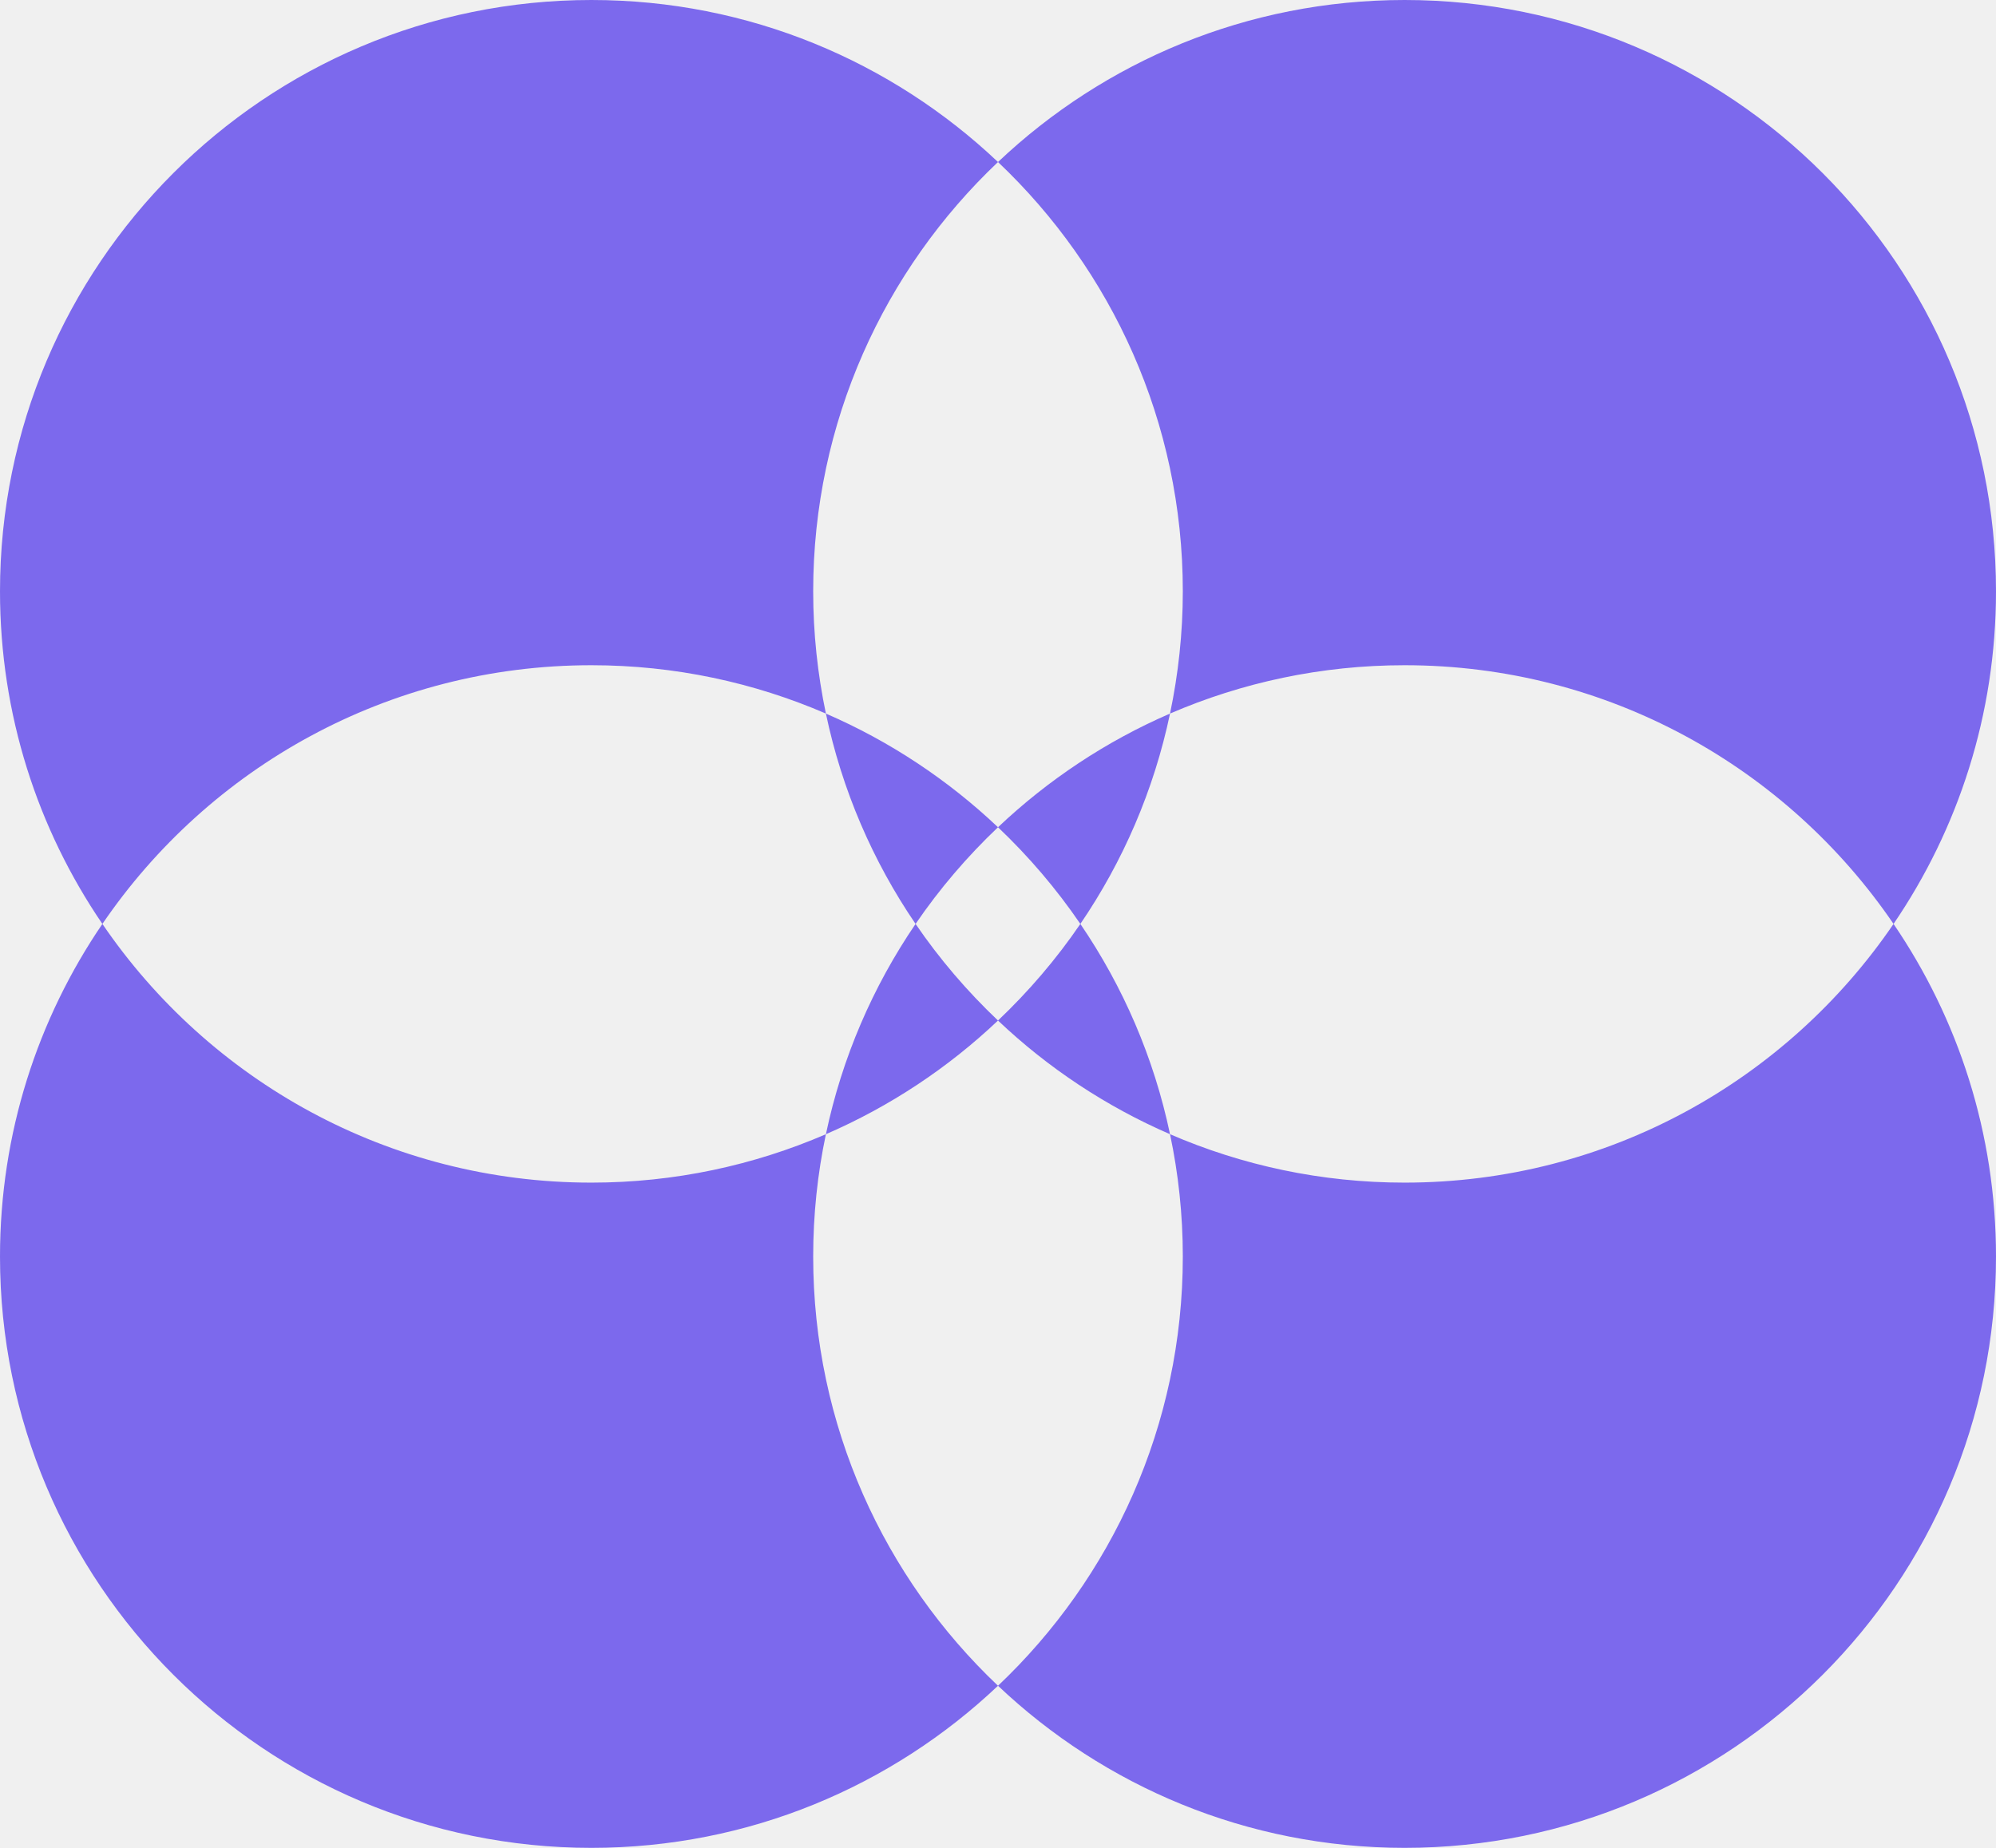
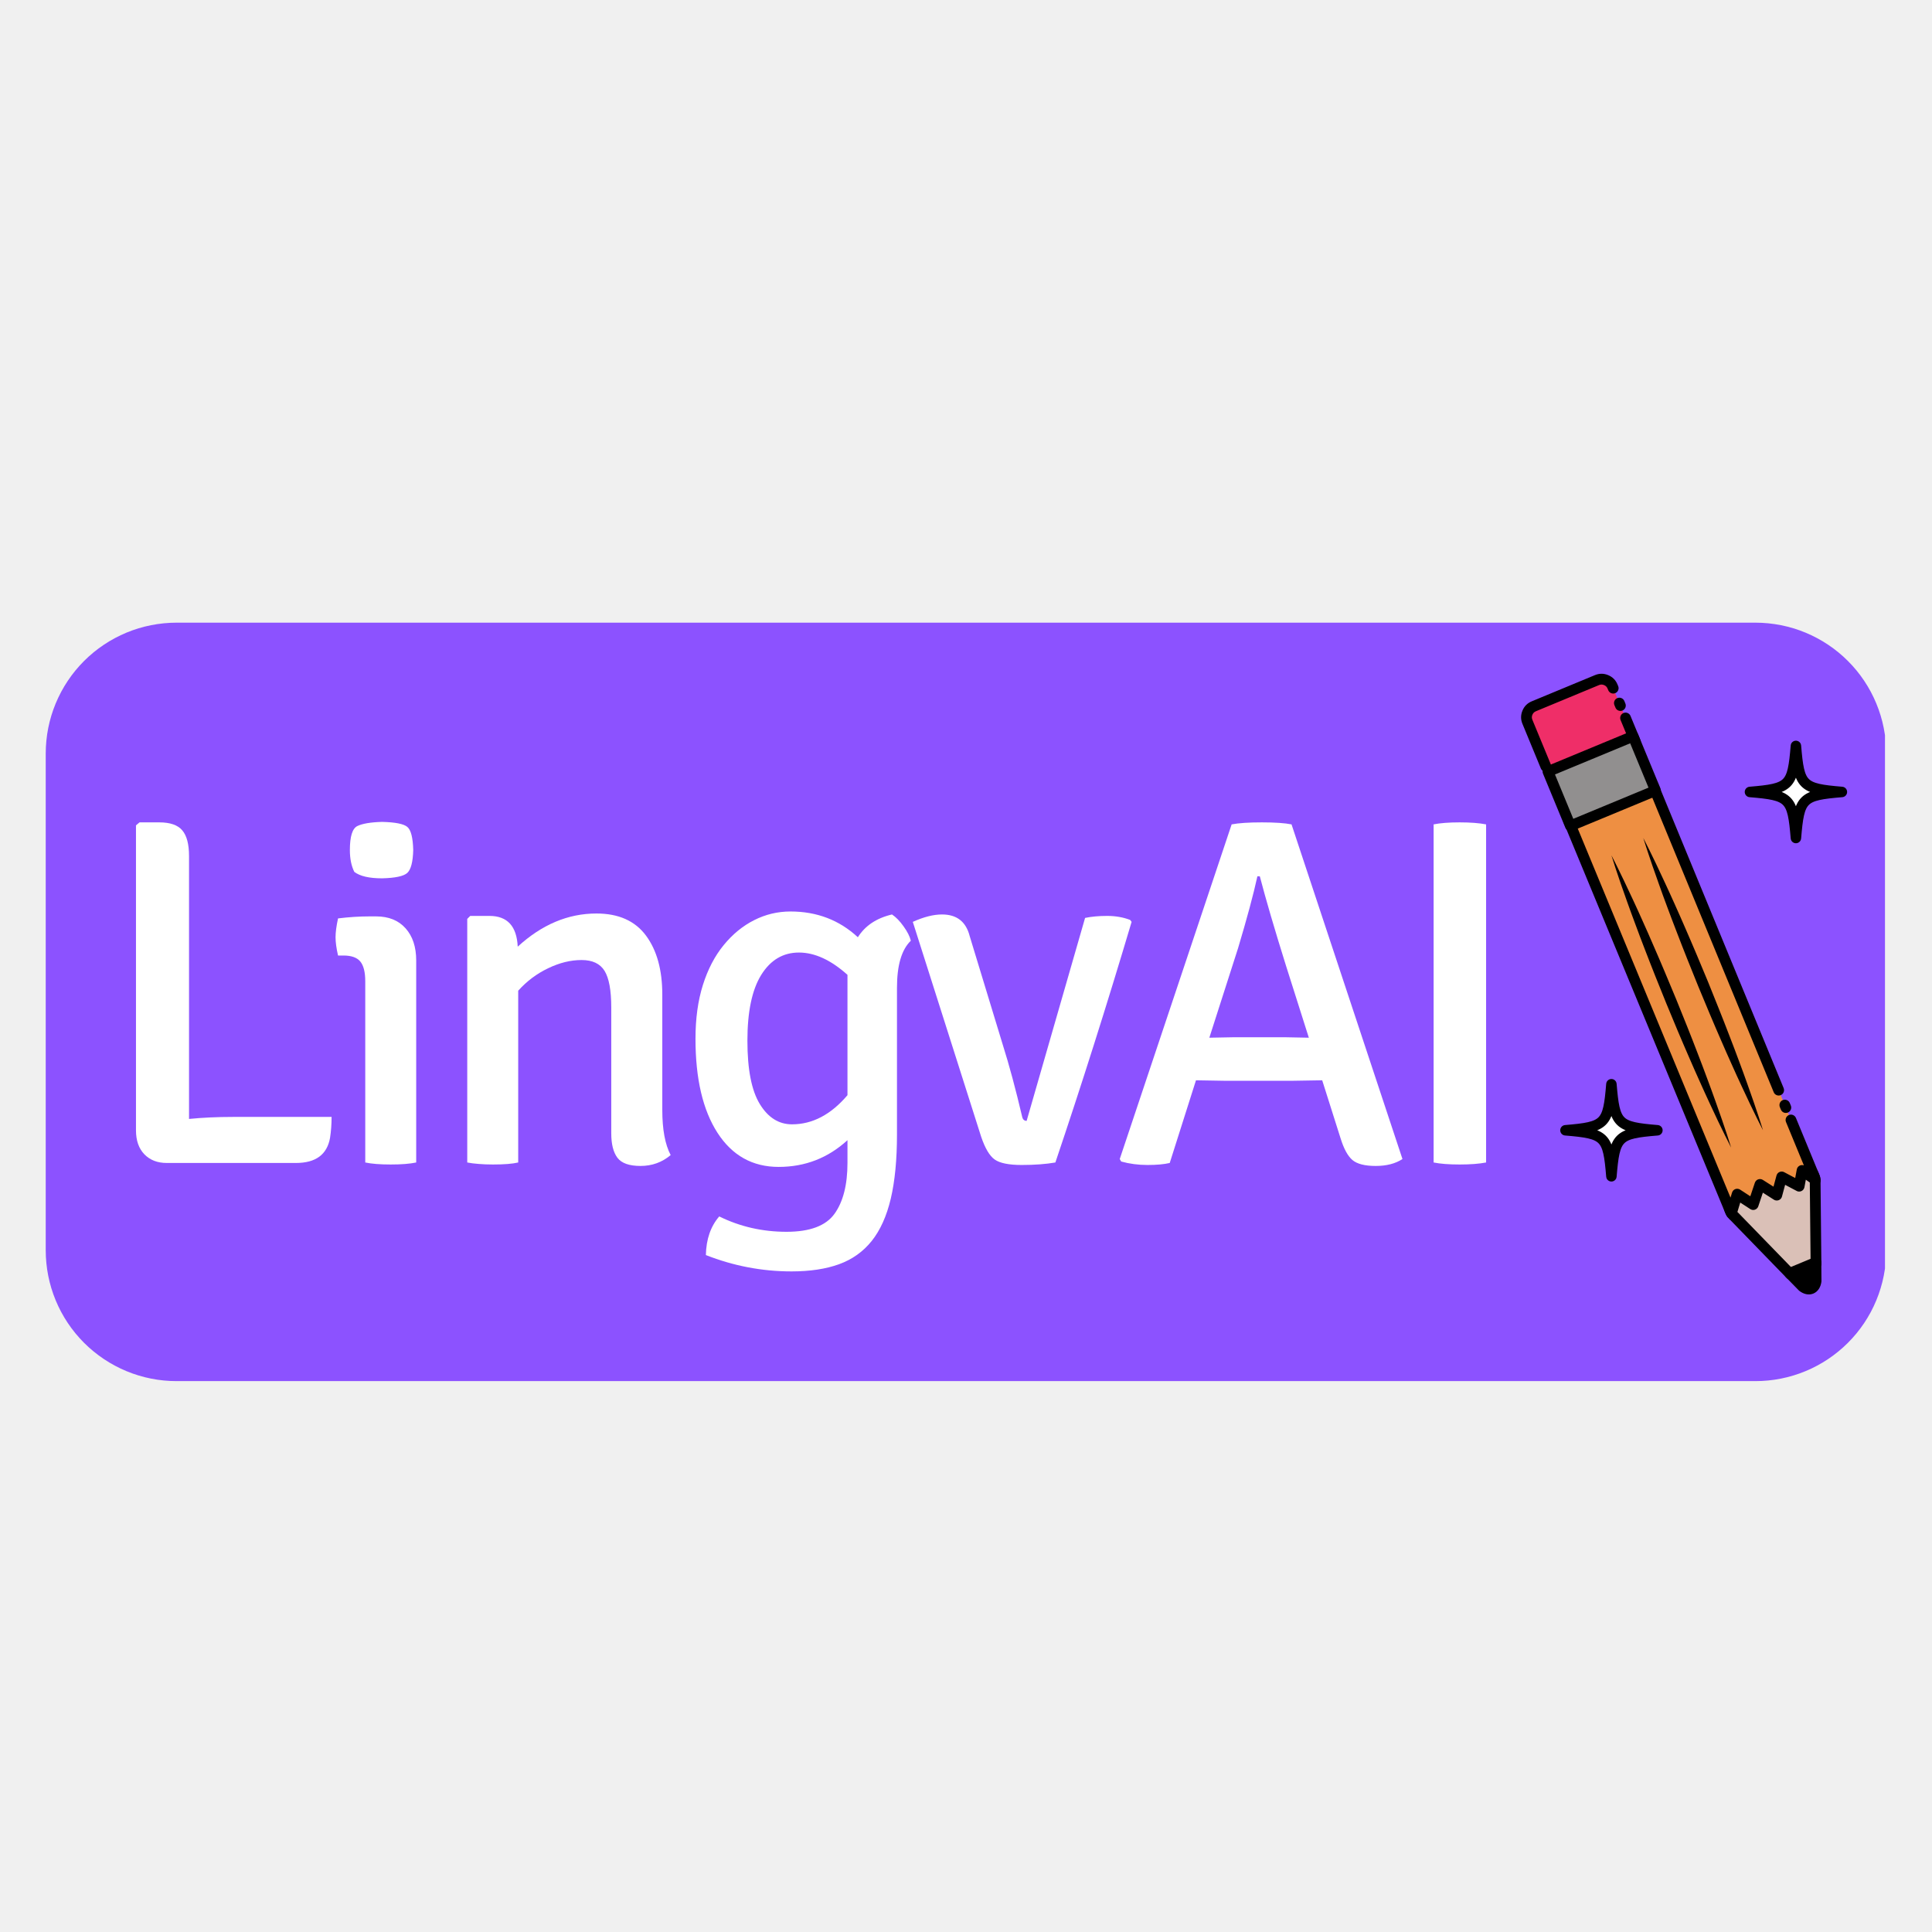
- <svg xmlns="http://www.w3.org/2000/svg" width="27" height="25" viewBox="0 0 27 25" fill="none">
-   <path d="M11.172 9.654C12.038 10.029 12.825 10.553 13.5 11.192C13.084 11.587 12.709 12.025 12.385 12.5C12.709 12.975 13.084 13.412 13.5 13.807C12.825 14.447 12.038 14.97 11.172 15.345C11.059 15.879 11 16.433 11 17C11 19.287 11.961 21.349 13.5 22.807C12.066 24.165 10.131 25 8 25C3.582 25 0 21.418 0 17C0 15.331 0.511 13.782 1.385 12.5C2.825 14.613 5.25 16 8 16C9.127 16 10.199 15.765 11.172 15.345C11.39 14.309 11.808 13.346 12.385 12.5C11.808 11.654 11.39 10.691 11.172 9.654ZM25.614 12.5C26.488 13.782 27 15.331 27 17C27 21.418 23.418 25 19 25C16.869 25 14.934 24.165 13.5 22.807C15.039 21.349 16 19.287 16 17C16 16.432 15.94 15.879 15.827 15.345C16.8 15.766 17.872 16 19 16C21.75 16 24.174 14.613 25.614 12.5ZM14.614 12.5C15.191 13.346 15.609 14.308 15.827 15.345C14.961 14.97 14.175 14.447 13.5 13.807C13.916 13.412 14.29 12.975 14.614 12.5ZM19 0C23.418 0 27 3.582 27 8C27 9.669 26.488 11.218 25.614 12.5C24.174 10.387 21.75 9 19 9C17.873 9 16.8 9.234 15.827 9.654C15.939 9.12 16 8.567 16 8C16 5.713 15.039 3.65 13.5 2.192C14.934 0.834 16.869 0 19 0ZM8 0C10.131 0 12.066 0.834 13.5 2.192C11.961 3.65 11 5.713 11 8C11 8.567 11.06 9.12 11.172 9.654C10.199 9.234 9.127 9 8 9C5.25 9 2.825 10.387 1.385 12.5C0.511 11.218 0 9.669 0 8C0 3.582 3.582 0 8 0ZM15.827 9.654C15.609 10.691 15.191 11.654 14.614 12.5C14.29 12.025 13.916 11.587 13.5 11.192C14.175 10.553 14.961 10.029 15.827 9.654Z" fill="#7C69ED" />
+ <svg xmlns="http://www.w3.org/2000/svg" width="500" zoomAndPan="magnify" viewBox="0 0 375 375" height="500" preserveAspectRatio="xMidYMid meet" version="1.0">
+   <defs>
+     <g />
+     <clipPath id="2d39955609">
+       <path d="M 8.875 120.746 L 365.875 120.746 L 365.875 268.496 L 8.875 268.496 Z M 8.875 120.746 " clip-rule="nonzero" />
+     </clipPath>
+     <clipPath id="ea5ed40013">
+       <rect x="0" width="277" y="0" height="120" />
+     </clipPath>
+     <clipPath id="39177fc164">
+       <path d="M 346 243 L 354 243 L 354 251.664 L 346 251.664 Z M 346 243 " clip-rule="nonzero" />
+     </clipPath>
+     <clipPath id="4c85fb8636">
+       <path d="M 295 130.164 L 319 130.164 L 319 153 L 295 153 Z M 295 130.164 " clip-rule="nonzero" />
+     </clipPath>
+     <clipPath id="4f2d22af74">
+       <path d="M 338 143 L 358.543 143 L 358.543 164 L 338 164 Z M 338 143 " clip-rule="nonzero" />
+     </clipPath>
+   </defs>
+   <g clip-path="url(#2d39955609)">
+     <path fill="#8c52ff" d="M 34.27 120.859 L 340.727 120.859 C 341.559 120.859 342.387 120.902 343.215 120.984 C 344.043 121.066 344.867 121.188 345.68 121.348 C 346.496 121.512 347.305 121.715 348.098 121.953 C 348.895 122.195 349.676 122.477 350.445 122.793 C 351.215 123.113 351.965 123.469 352.699 123.859 C 353.434 124.25 354.145 124.68 354.836 125.141 C 355.527 125.602 356.195 126.098 356.836 126.625 C 357.48 127.152 358.098 127.711 358.684 128.301 C 359.273 128.887 359.828 129.504 360.359 130.145 C 360.887 130.789 361.379 131.457 361.844 132.148 C 362.305 132.84 362.73 133.551 363.125 134.285 C 363.516 135.02 363.871 135.77 364.188 136.539 C 364.508 137.305 364.789 138.09 365.027 138.883 C 365.27 139.68 365.473 140.484 365.633 141.301 C 365.797 142.117 365.918 142.938 366 143.766 C 366.082 144.594 366.121 145.426 366.121 146.258 L 366.121 242.68 C 366.121 243.512 366.082 244.34 366 245.168 C 365.918 245.996 365.797 246.816 365.633 247.633 C 365.473 248.449 365.27 249.254 365.027 250.051 C 364.789 250.848 364.508 251.629 364.188 252.398 C 363.871 253.168 363.516 253.918 363.125 254.652 C 362.73 255.383 362.305 256.098 361.844 256.789 C 361.379 257.48 360.887 258.148 360.359 258.789 C 359.828 259.434 359.273 260.047 358.684 260.637 C 358.098 261.227 357.48 261.781 356.836 262.309 C 356.195 262.836 355.527 263.332 354.836 263.793 C 354.145 264.258 353.434 264.684 352.699 265.074 C 351.965 265.469 351.215 265.824 350.445 266.141 C 349.676 266.461 348.895 266.738 348.098 266.98 C 347.305 267.223 346.496 267.426 345.68 267.586 C 344.867 267.75 344.043 267.871 343.215 267.953 C 342.387 268.035 341.559 268.074 340.727 268.074 L 34.27 268.074 C 33.438 268.074 32.609 268.035 31.781 267.953 C 30.953 267.871 30.133 267.75 29.316 267.586 C 28.5 267.426 27.695 267.223 26.898 266.98 C 26.102 266.738 25.32 266.461 24.551 266.141 C 23.785 265.824 23.035 265.469 22.301 265.074 C 21.566 264.684 20.855 264.258 20.164 263.793 C 19.473 263.332 18.805 262.84 18.16 262.309 C 17.52 261.781 16.902 261.227 16.312 260.637 C 15.727 260.047 15.168 259.434 14.641 258.789 C 14.113 258.148 13.617 257.48 13.156 256.789 C 12.695 256.098 12.266 255.383 11.875 254.652 C 11.484 253.918 11.129 253.168 10.809 252.398 C 10.492 251.629 10.211 250.848 9.969 250.051 C 9.727 249.254 9.527 248.449 9.363 247.633 C 9.203 246.816 9.078 245.996 9 245.168 C 8.918 244.34 8.875 243.512 8.875 242.68 L 8.875 146.258 C 8.875 145.426 8.918 144.594 9 143.766 C 9.078 142.938 9.203 142.117 9.363 141.301 C 9.527 140.484 9.727 139.68 9.969 138.883 C 10.211 138.09 10.492 137.305 10.809 136.539 C 11.129 135.77 11.484 135.02 11.875 134.285 C 12.266 133.551 12.695 132.84 13.156 132.148 C 13.617 131.457 14.113 130.789 14.641 130.145 C 15.168 129.504 15.727 128.887 16.312 128.301 C 16.902 127.711 17.52 127.152 18.16 126.625 C 18.805 126.098 19.473 125.602 20.164 125.141 C 20.855 124.68 21.566 124.25 22.301 123.859 C 23.035 123.469 23.785 123.113 24.551 122.793 C 25.32 122.477 26.102 122.195 26.898 121.953 C 27.695 121.715 28.5 121.512 29.316 121.348 C 30.133 121.188 30.953 121.066 31.781 120.984 C 32.609 120.902 33.438 120.859 34.27 120.859 Z M 34.27 120.859 " fill-opacity="1" fill-rule="nonzero" />
+   </g>
+   <g transform="matrix(1, 0, 0, 1, 17, 134)">
+     <g clip-path="url(#ea5ed40013)">
+       <g fill="#ffffff" fill-opacity="1">
+         <g transform="translate(0.751963, 91.63774)">
+           <g>
+             <path d="M 27.484 -8.844 L 46.609 -8.844 C 46.609 -7.426 46.508 -6.078 46.312 -4.797 C 45.738 -1.535 43.531 0.094 39.688 0.094 L 14.609 0.094 C 12.816 0.094 11.375 -0.461 10.281 -1.578 C 9.188 -2.703 8.641 -4.258 8.641 -6.25 L 8.641 -65.438 L 9.328 -66.016 L 13.172 -66.016 C 15.273 -66.016 16.758 -65.5 17.625 -64.469 C 18.5 -63.445 18.938 -61.785 18.938 -59.484 L 18.938 -8.453 C 21.562 -8.711 24.41 -8.844 27.484 -8.844 Z M 27.484 -8.844 " />
+           </g>
+         </g>
+       </g>
+       <g fill="#ffffff" fill-opacity="1">
+         <g transform="translate(45.05182, 91.63774)">
+           <g>
+             <path d="M 18.734 -39.203 L 18.734 0 C 17.516 0.258 15.863 0.391 13.781 0.391 C 11.707 0.391 10.062 0.258 8.844 0 L 8.844 -35.172 C 8.844 -36.961 8.52 -38.242 7.875 -39.016 C 7.238 -39.785 6.148 -40.172 4.609 -40.172 L 3.562 -40.172 C 3.238 -41.578 3.078 -42.758 3.078 -43.719 C 3.078 -44.676 3.238 -45.895 3.562 -47.375 C 5.664 -47.633 7.68 -47.766 9.609 -47.766 L 10.953 -47.766 C 13.391 -47.766 15.297 -46.992 16.672 -45.453 C 18.047 -43.91 18.734 -41.828 18.734 -39.203 Z M 6.719 -56.406 C 6.145 -57.562 5.859 -58.973 5.859 -60.641 C 5.859 -63.266 6.336 -64.816 7.297 -65.297 C 8.266 -65.773 9.867 -66.047 12.109 -66.109 C 14.672 -66.047 16.301 -65.723 17 -65.141 C 17.707 -64.566 18.094 -63.066 18.156 -60.641 C 18.094 -58.328 17.707 -56.848 17 -56.203 C 16.301 -55.566 14.672 -55.219 12.109 -55.156 C 9.609 -55.156 7.812 -55.57 6.719 -56.406 Z M 6.719 -56.406 " />
+           </g>
+         </g>
+       </g>
+       <g fill="#ffffff" fill-opacity="1">
+         <g transform="translate(66.19256, 91.63774)">
+           <g>
+             <path d="M 45.359 -32.578 L 45.359 -10.188 C 45.359 -6.406 45.898 -3.488 46.984 -1.438 C 45.316 -0.031 43.363 0.672 41.125 0.672 C 38.945 0.672 37.457 0.145 36.656 -0.906 C 35.852 -1.969 35.453 -3.555 35.453 -5.672 L 35.453 -30.078 C 35.453 -33.41 35.02 -35.781 34.156 -37.188 C 33.289 -38.594 31.801 -39.297 29.688 -39.297 C 27.57 -39.297 25.41 -38.766 23.203 -37.703 C 20.992 -36.648 19.055 -35.195 17.391 -33.344 L 17.391 0 C 16.305 0.258 14.672 0.391 12.484 0.391 C 11.461 0.391 10.535 0.352 9.703 0.281 C 8.867 0.219 8.133 0.125 7.5 0 L 7.5 -47.281 L 8.078 -47.859 L 11.812 -47.859 C 15.281 -47.859 17.109 -45.867 17.297 -41.891 C 21.973 -46.18 27.066 -48.328 32.578 -48.328 C 36.867 -48.328 40.07 -46.898 42.188 -44.047 C 44.301 -41.203 45.359 -37.379 45.359 -32.578 Z M 45.359 -32.578 " />
+           </g>
+         </g>
+       </g>
+       <g fill="#ffffff" fill-opacity="1">
+         <g transform="translate(113.7597, 91.63774)">
+           <g>
+             <path d="M 35.75 -43.719 C 37.156 -45.957 39.363 -47.43 42.375 -48.141 C 43.145 -47.629 43.895 -46.859 44.625 -45.828 C 45.363 -44.805 45.832 -43.879 46.031 -43.047 C 44.238 -41.316 43.344 -38.273 43.344 -33.922 L 43.344 -5.484 C 43.344 -0.547 42.941 3.617 42.141 7.016 C 41.336 10.41 40.102 13.148 38.438 15.234 C 36.77 17.316 34.656 18.82 32.094 19.75 C 29.531 20.676 26.457 21.141 22.875 21.141 C 17.164 21.141 11.625 20.082 6.25 17.969 C 6.312 14.895 7.176 12.395 8.844 10.469 C 12.875 12.457 17.227 13.453 21.906 13.453 C 26.457 13.453 29.566 12.281 31.234 9.938 C 32.898 7.602 33.734 4.32 33.734 0.094 L 33.734 -4.328 C 29.953 -0.867 25.5 0.859 20.375 0.859 C 15.312 0.859 11.352 -1.348 8.5 -5.766 C 5.656 -10.18 4.234 -16.266 4.234 -24.016 C 4.234 -27.93 4.711 -31.41 5.672 -34.453 C 6.629 -37.492 7.973 -40.07 9.703 -42.188 C 11.43 -44.301 13.398 -45.914 15.609 -47.031 C 17.828 -48.156 20.18 -48.719 22.672 -48.719 C 27.797 -48.719 32.156 -47.051 35.75 -43.719 Z M 33.734 -13.062 L 33.734 -36.422 C 30.523 -39.305 27.383 -40.75 24.312 -40.75 C 21.238 -40.75 18.801 -39.305 17 -36.422 C 15.207 -33.535 14.312 -29.273 14.312 -23.641 C 14.312 -18.066 15.113 -13.969 16.719 -11.344 C 18.32 -8.719 20.406 -7.406 22.969 -7.406 C 26.938 -7.406 30.523 -9.289 33.734 -13.062 Z M 33.734 -13.062 " />
+           </g>
+         </g>
+       </g>
+       <g fill="#ffffff" fill-opacity="1">
+         <g transform="translate(159.5971, 91.63774)">
+           <g>
+             <path d="M 22.672 -8.078 L 34.016 -47.469 C 35.234 -47.727 36.66 -47.859 38.297 -47.859 C 39.93 -47.859 41.422 -47.598 42.766 -47.078 L 43.047 -46.703 C 38.242 -30.555 33.312 -14.988 28.25 0 C 26.395 0.32 24.219 0.484 21.719 0.484 C 19.219 0.484 17.469 0.129 16.469 -0.578 C 15.477 -1.285 14.602 -2.758 13.844 -5 L 0.578 -46.703 C 2.691 -47.66 4.582 -48.141 6.25 -48.141 C 9.125 -48.141 10.914 -46.734 11.625 -43.922 L 18.062 -22.781 C 19.281 -18.938 20.531 -14.289 21.812 -8.844 C 21.938 -8.332 22.223 -8.078 22.672 -8.078 Z M 22.672 -8.078 " />
+           </g>
+         </g>
+       </g>
+       <g fill="#ffffff" fill-opacity="1">
+         <g transform="translate(198.4195, 91.63774)">
+           <g>
+             <path d="M 41.219 -15.953 L 35.453 -15.859 L 22.297 -15.859 L 16.719 -15.953 L 11.625 0.094 C 10.539 0.352 9.098 0.484 7.297 0.484 C 5.504 0.484 3.805 0.258 2.203 -0.188 L 1.922 -0.672 L 23.641 -65.625 C 24.984 -65.883 26.938 -66.016 29.5 -66.016 C 32.062 -66.016 33.984 -65.883 35.266 -65.625 L 56.797 -0.672 C 55.441 0.223 53.707 0.672 51.594 0.672 C 49.488 0.672 47.984 0.285 47.078 -0.484 C 46.18 -1.254 45.414 -2.66 44.781 -4.703 Z M 19.312 -24.219 L 24.219 -24.312 L 33.828 -24.312 C 36.453 -24.25 38.051 -24.219 38.625 -24.219 L 34.203 -38.156 C 31.961 -45.32 30.266 -51.117 29.109 -55.547 L 28.641 -55.547 C 27.867 -52.016 26.617 -47.367 24.891 -41.609 Z M 19.312 -24.219 " />
+           </g>
+         </g>
+       </g>
+       <g fill="#ffffff" fill-opacity="1">
+         <g transform="translate(252.2329, 91.63774)">
+           <g>
+             <path d="M 9.031 0 L 9.031 -65.625 C 10.312 -65.883 11.992 -66.016 14.078 -66.016 C 16.16 -66.016 17.875 -65.883 19.219 -65.625 L 19.219 0 C 17.875 0.258 16.16 0.391 14.078 0.391 C 11.992 0.391 10.312 0.258 9.031 0 Z M 9.031 0 " />
+           </g>
+         </g>
+       </g>
+     </g>
+   </g>
+   <path fill="#dac0b7" d="M 347.555 247.355 L 336.637 236.117 C 335.398 235.156 334.984 232.414 336.434 231.812 L 349.488 226.438 C 350.938 225.844 352.531 228.098 352.324 229.652 L 352.484 245.312 L 347.555 247.355 " fill-opacity="1" fill-rule="nonzero" />
+   <path stroke-linecap="round" transform="matrix(0.0521259, 0, 0, -0.0522018, 216.0811, 301.9995)" fill="none" stroke-linejoin="round" d="M 2522.23 1046.785 L 2312.776 1262.071 C 2289.021 1280.479 2281.077 1333.009 2308.879 1344.533 L 2559.325 1447.499 C 2587.127 1458.873 2617.702 1415.696 2613.73 1385.914 L 2616.803 1085.921 Z M 2522.23 1046.785 " stroke="#000000" stroke-width="40" stroke-opacity="1" stroke-miterlimit="10" />
+   <path fill="#000000" d="M 352.473 245.031 L 352.5 248.656 C 352.285 250.184 351.113 250.664 349.887 249.73 L 347.367 247.152 L 352.473 245.031 " fill-opacity="1" fill-rule="nonzero" />
+   <g clip-path="url(#39177fc164)">
+     <path stroke-linecap="round" transform="matrix(0.0521259, 0, 0, -0.0522018, 216.0811, 301.9995)" fill="none" stroke-linejoin="round" d="M 2616.578 1091.309 L 2617.102 1021.867 C 2612.981 992.608 2590.499 983.404 2566.968 1001.289 L 2518.633 1050.676 Z M 2616.578 1091.309 " stroke="#000000" stroke-width="40" stroke-opacity="1" stroke-miterlimit="10" />
+   </g>
+   <path fill="#ef2e68" d="M 296.469 140.105 C 295.98 138.926 296.543 137.574 297.715 137.09 L 309.98 132.004 C 311.16 131.516 312.508 132.078 312.992 133.258 L 317.309 143.691 C 317.793 144.871 317.238 146.223 316.059 146.715 L 303.793 151.793 C 302.617 152.281 301.27 151.723 300.781 150.543 L 296.469 140.105 " fill-opacity="1" fill-rule="nonzero" />
+   <g clip-path="url(#4c85fb8636)">
+     <path fill="#000000" d="M 313.359 136.867 L 313.559 137.348 C 313.609 137.477 313.688 137.59 313.785 137.688 C 313.883 137.785 313.992 137.859 314.121 137.914 C 314.25 137.965 314.383 137.992 314.52 137.992 C 314.66 137.992 314.793 137.965 314.918 137.914 C 315.047 137.859 315.16 137.785 315.258 137.688 C 315.355 137.59 315.43 137.477 315.484 137.348 C 315.535 137.223 315.562 137.086 315.562 136.949 C 315.562 136.812 315.535 136.676 315.484 136.551 L 315.285 136.066 C 315.23 135.938 315.156 135.828 315.059 135.73 C 314.961 135.629 314.848 135.555 314.719 135.504 C 314.594 135.449 314.461 135.422 314.32 135.422 C 314.184 135.422 314.051 135.449 313.922 135.504 C 313.793 135.555 313.684 135.629 313.582 135.73 C 313.484 135.828 313.41 135.938 313.359 136.066 C 313.305 136.195 313.277 136.328 313.277 136.469 C 313.277 136.605 313.305 136.738 313.359 136.867 Z M 314.555 139.762 L 316.348 144.094 C 316.48 144.414 316.48 144.738 316.344 145.062 C 316.211 145.387 315.98 145.617 315.66 145.75 L 304.066 150.551 C 303.938 150.605 303.824 150.68 303.727 150.777 C 303.629 150.875 303.555 150.988 303.5 151.117 C 303.449 151.246 303.422 151.379 303.422 151.516 C 303.422 151.652 303.449 151.789 303.5 151.914 C 303.555 152.043 303.629 152.156 303.727 152.254 C 303.824 152.352 303.938 152.426 304.066 152.48 C 304.191 152.535 304.324 152.559 304.465 152.559 C 304.602 152.559 304.734 152.535 304.863 152.48 L 316.461 147.68 C 317.312 147.324 317.918 146.719 318.27 145.863 C 318.625 145.008 318.625 144.148 318.273 143.293 L 316.48 138.961 C 316.43 138.832 316.352 138.719 316.254 138.621 C 316.156 138.523 316.043 138.449 315.918 138.395 C 315.789 138.344 315.656 138.316 315.52 138.316 C 315.379 138.316 315.246 138.344 315.117 138.395 C 314.992 138.449 314.879 138.523 314.781 138.621 C 314.684 138.719 314.609 138.832 314.555 138.961 C 314.5 139.09 314.477 139.223 314.477 139.359 C 314.477 139.5 314.5 139.633 314.555 139.762 Z M 302.145 150.664 C 302.07 150.609 302 150.543 301.941 150.469 C 301.852 150.363 301.746 150.277 301.625 150.211 C 301.504 150.148 301.371 150.109 301.234 150.098 C 301.098 150.086 300.961 150.098 300.828 150.141 C 300.699 150.18 300.578 150.246 300.473 150.332 C 300.367 150.422 300.281 150.527 300.215 150.652 C 300.152 150.773 300.113 150.902 300.102 151.043 C 300.09 151.18 300.102 151.312 300.145 151.445 C 300.184 151.578 300.25 151.699 300.34 151.805 C 300.5 152 300.684 152.172 300.883 152.328 C 300.996 152.41 301.117 152.473 301.25 152.508 C 301.383 152.543 301.52 152.551 301.656 152.531 C 301.793 152.512 301.922 152.469 302.039 152.398 C 302.16 152.328 302.262 152.238 302.344 152.129 C 302.43 152.02 302.488 151.895 302.523 151.762 C 302.559 151.629 302.566 151.492 302.547 151.355 C 302.531 151.219 302.484 151.09 302.414 150.969 C 302.348 150.852 302.258 150.75 302.145 150.664 Z M 301.012 148.371 L 297.434 139.707 C 297.297 139.383 297.297 139.059 297.434 138.738 C 297.566 138.414 297.793 138.188 298.113 138.055 L 310.379 132.969 C 310.703 132.836 311.023 132.836 311.348 132.973 C 311.672 133.105 311.898 133.332 312.031 133.656 L 312.16 133.973 C 312.215 134.102 312.289 134.215 312.387 134.312 C 312.484 134.41 312.598 134.484 312.727 134.539 C 312.852 134.59 312.984 134.617 313.125 134.617 C 313.262 134.617 313.395 134.59 313.523 134.539 C 313.652 134.484 313.762 134.41 313.863 134.312 C 313.961 134.215 314.035 134.102 314.086 133.973 C 314.141 133.844 314.168 133.711 314.168 133.574 C 314.168 133.434 314.141 133.301 314.086 133.172 L 313.957 132.859 C 313.605 132.004 313 131.398 312.145 131.043 C 311.293 130.688 310.438 130.688 309.582 131.039 L 297.316 136.125 C 296.465 136.477 295.859 137.082 295.508 137.938 C 295.152 138.793 295.152 139.652 295.508 140.504 L 299.086 149.172 C 299.141 149.301 299.215 149.41 299.312 149.512 C 299.41 149.609 299.523 149.684 299.648 149.734 C 299.777 149.789 299.91 149.816 300.051 149.816 C 300.188 149.816 300.32 149.789 300.449 149.738 C 300.574 149.684 300.688 149.609 300.785 149.512 C 300.883 149.414 300.961 149.301 301.012 149.172 C 301.066 149.043 301.094 148.91 301.094 148.773 C 301.094 148.633 301.066 148.5 301.012 148.371 Z M 301.012 148.371 " fill-opacity="1" fill-rule="nonzero" />
+   </g>
+   <path fill="#ee8f42" d="M 336.059 235.504 C 336.043 235.48 335.949 235.32 335.941 235.297 L 304.539 159.438 C 304.055 158.266 304.613 156.926 305.781 156.441 L 317.945 151.398 C 319.113 150.91 320.453 151.469 320.938 152.645 L 352.27 228.656 C 352.281 228.688 352.328 228.965 352.332 228.988 L 349.777 227.184 L 349.215 230.238 L 345.824 228.441 L 344.875 231.977 L 341.605 229.898 L 340.297 233.809 L 337.184 231.781 L 336.059 235.504 " fill-opacity="1" fill-rule="nonzero" />
+   <path fill="#000000" d="M 345.469 214.891 L 345.668 215.375 C 345.719 215.504 345.797 215.617 345.895 215.715 C 345.992 215.812 346.105 215.887 346.23 215.941 C 346.359 215.992 346.492 216.02 346.629 216.02 C 346.77 216.02 346.902 215.992 347.027 215.941 C 347.156 215.887 347.27 215.812 347.367 215.715 C 347.465 215.617 347.543 215.504 347.594 215.375 C 347.648 215.25 347.672 215.117 347.676 214.977 C 347.676 214.84 347.648 214.707 347.594 214.578 L 347.395 214.094 C 347.344 213.969 347.27 213.855 347.172 213.758 C 347.074 213.66 346.961 213.582 346.832 213.531 C 346.703 213.477 346.57 213.449 346.434 213.449 C 346.297 213.449 346.164 213.477 346.035 213.527 C 345.906 213.582 345.793 213.656 345.695 213.754 C 345.598 213.852 345.523 213.965 345.469 214.094 C 345.418 214.223 345.391 214.355 345.391 214.492 C 345.391 214.629 345.418 214.766 345.469 214.891 Z M 346.664 217.789 L 351.309 229.055 L 352.27 228.656 L 351.281 228.984 C 351.27 228.953 351.262 228.922 351.258 228.902 C 351.262 228.914 351.262 228.934 351.27 228.957 C 351.273 228.988 351.281 229.039 351.297 229.109 C 351.305 229.152 351.309 229.184 351.312 229.195 L 352.332 228.988 L 352.934 228.137 L 350.379 226.332 C 350.266 226.25 350.145 226.195 350.008 226.164 C 349.875 226.137 349.738 226.133 349.602 226.156 C 349.465 226.18 349.34 226.227 349.223 226.301 C 349.105 226.375 349.008 226.469 348.926 226.582 C 348.84 226.707 348.781 226.844 348.754 226.996 L 348.191 230.047 L 349.215 230.238 L 349.703 229.316 L 346.309 227.52 C 346.188 227.453 346.059 227.414 345.918 227.402 C 345.781 227.391 345.648 227.402 345.516 227.445 C 345.383 227.484 345.266 227.551 345.156 227.637 C 345.051 227.727 344.965 227.832 344.902 227.953 C 344.863 228.023 344.836 228.094 344.816 228.172 L 343.867 231.703 L 344.875 231.977 L 345.434 231.094 L 342.164 229.016 C 342.047 228.941 341.922 228.895 341.785 228.871 C 341.648 228.848 341.512 228.848 341.379 228.879 C 341.242 228.91 341.121 228.965 341.008 229.043 C 340.895 229.125 340.801 229.223 340.727 229.34 C 340.68 229.41 340.645 229.488 340.617 229.566 L 339.309 233.477 L 340.297 233.809 L 340.867 232.934 L 337.754 230.906 C 337.637 230.832 337.512 230.781 337.375 230.758 C 337.238 230.73 337.105 230.734 336.969 230.762 C 336.832 230.789 336.711 230.844 336.594 230.922 C 336.48 231 336.387 231.098 336.312 231.215 C 336.258 231.297 336.215 231.387 336.188 231.48 L 335.062 235.203 L 336.059 235.504 L 336.953 234.969 C 336.934 234.934 336.914 234.898 336.898 234.871 C 336.887 234.852 336.875 234.836 336.871 234.824 C 336.883 234.852 336.895 234.879 336.906 234.91 L 305.5 159.035 C 305.371 158.719 305.371 158.402 305.504 158.082 C 305.633 157.762 305.859 157.535 306.18 157.406 L 318.344 152.363 C 318.66 152.23 318.98 152.23 319.297 152.363 C 319.617 152.496 319.84 152.723 319.973 153.043 L 344.277 211.996 C 344.328 212.125 344.402 212.238 344.5 212.336 C 344.598 212.434 344.711 212.508 344.84 212.562 C 344.965 212.617 345.102 212.641 345.238 212.641 C 345.375 212.645 345.508 212.617 345.637 212.562 C 345.766 212.512 345.879 212.434 345.977 212.336 C 346.074 212.238 346.148 212.129 346.203 212 C 346.254 211.871 346.281 211.738 346.281 211.602 C 346.281 211.461 346.254 211.328 346.203 211.199 L 321.902 152.246 C 321.551 151.395 320.949 150.789 320.098 150.434 C 319.246 150.078 318.398 150.078 317.547 150.434 L 305.379 155.477 C 304.531 155.828 303.93 156.43 303.578 157.281 C 303.223 158.133 303.223 158.984 303.574 159.836 L 334.973 235.684 C 335 235.754 335.062 235.871 335.164 236.043 C 335.305 236.273 335.5 236.426 335.758 236.504 C 335.891 236.543 336.023 236.559 336.16 236.543 C 336.301 236.531 336.43 236.492 336.551 236.426 C 336.672 236.359 336.777 236.273 336.867 236.168 C 336.953 236.059 337.016 235.941 337.059 235.809 L 338.184 232.086 L 337.184 231.781 L 336.617 232.66 L 339.73 234.684 C 339.805 234.73 339.883 234.77 339.965 234.797 C 340.098 234.844 340.23 234.859 340.371 234.852 C 340.508 234.84 340.637 234.805 340.762 234.742 C 340.887 234.68 340.992 234.598 341.082 234.492 C 341.176 234.391 341.242 234.27 341.285 234.141 L 342.594 230.23 L 341.605 229.898 L 341.047 230.781 L 344.316 232.859 C 344.406 232.914 344.5 232.957 344.602 232.984 C 344.738 233.02 344.871 233.027 345.008 233.012 C 345.145 232.992 345.273 232.949 345.395 232.879 C 345.516 232.812 345.617 232.723 345.699 232.613 C 345.785 232.504 345.844 232.379 345.879 232.246 L 346.828 228.715 L 345.824 228.441 L 345.336 229.363 L 348.73 231.16 C 348.824 231.211 348.922 231.246 349.027 231.266 C 349.164 231.289 349.297 231.289 349.434 231.258 C 349.57 231.23 349.691 231.176 349.809 231.098 C 349.922 231.02 350.016 230.922 350.09 230.805 C 350.164 230.691 350.215 230.562 350.242 230.426 L 350.805 227.375 L 349.777 227.184 L 349.176 228.035 L 351.73 229.844 C 351.977 230.016 352.246 230.074 352.539 230.016 C 352.672 229.988 352.797 229.934 352.914 229.859 C 353.027 229.781 353.125 229.684 353.199 229.57 C 353.277 229.453 353.328 229.328 353.355 229.191 C 353.383 229.059 353.383 228.922 353.355 228.785 C 353.355 228.773 353.352 228.762 353.348 228.746 C 353.312 228.531 353.281 228.391 353.258 228.324 C 353.25 228.305 353.242 228.281 353.234 228.258 L 348.59 216.992 C 348.535 216.863 348.461 216.75 348.363 216.652 C 348.266 216.555 348.152 216.477 348.027 216.426 C 347.898 216.371 347.766 216.344 347.629 216.344 C 347.488 216.344 347.355 216.371 347.227 216.422 C 347.102 216.477 346.988 216.551 346.891 216.648 C 346.793 216.746 346.715 216.859 346.664 216.988 C 346.609 217.117 346.582 217.25 346.582 217.387 C 346.582 217.527 346.609 217.66 346.664 217.789 Z M 346.664 217.789 " fill-opacity="1" fill-rule="nonzero" />
+   <path fill="#918f8f" d="M 304.816 160.293 C 304.801 160.262 304.785 160.23 304.77 160.195 L 300.457 149.758 L 316.98 142.91 L 321.297 153.352 C 321.309 153.383 321.316 153.418 321.328 153.449 L 304.816 160.293 " fill-opacity="1" fill-rule="nonzero" />
+   <path stroke-linecap="round" transform="matrix(0.0521259, 0, 0, -0.0522018, 216.0811, 301.9995)" fill="none" stroke-linejoin="round" d="M 1702.325 2714.593 C 1702.025 2715.192 1701.726 2715.79 1701.426 2716.464 L 1618.694 2916.409 L 1935.684 3047.586 L 2018.492 2847.566 C 2018.717 2846.967 2018.866 2846.294 2019.091 2845.695 Z M 1702.325 2714.593 " stroke="#000000" stroke-width="40" stroke-opacity="1" stroke-miterlimit="10" />
+   <path fill="#000000" d="M 312.773 166.02 L 336.012 222.742 " fill-opacity="1" fill-rule="nonzero" />
+   <path fill="#000000" d="M 312.773 166.02 C 312.773 166.02 312.883 166.234 313.094 166.637 C 313.289 167.035 313.605 167.621 313.969 168.379 C 314.707 169.883 315.758 172.043 316.961 174.652 C 317.566 175.957 318.223 177.371 318.883 178.875 C 319.555 180.387 320.277 181.965 320.973 183.617 C 321.684 185.27 322.438 186.961 323.156 188.707 C 323.883 190.449 324.621 192.215 325.359 193.984 C 326.078 195.758 326.793 197.539 327.496 199.289 C 328.211 201.035 328.855 202.773 329.512 204.445 C 330.168 206.117 330.77 207.75 331.344 209.289 C 331.926 210.828 332.453 212.297 332.938 213.652 C 333.91 216.355 334.68 218.633 335.211 220.227 C 335.734 221.824 336.012 222.742 336.012 222.742 C 336.012 222.742 335.57 221.891 334.824 220.387 C 334.078 218.879 333.031 216.723 331.828 214.105 C 331.223 212.801 330.57 211.387 329.902 209.879 C 329.23 208.383 328.516 206.793 327.812 205.145 C 327.109 203.488 326.348 201.797 325.629 200.055 C 324.906 198.312 324.168 196.547 323.434 194.777 C 322.715 192.996 322 191.223 321.297 189.473 C 320.59 187.727 319.938 185.988 319.281 184.316 C 318.625 182.641 318.023 181.012 317.449 179.465 C 316.867 177.926 316.34 176.461 315.855 175.109 C 314.879 172.402 314.113 170.129 313.582 168.535 C 313.316 167.738 313.125 167.105 312.988 166.676 C 312.848 166.242 312.773 166.02 312.773 166.02 " fill-opacity="1" fill-rule="nonzero" />
+   <path fill="#000000" d="M 318.961 162.656 L 342.199 219.379 " fill-opacity="1" fill-rule="nonzero" />
+   <path fill="#000000" d="M 318.961 162.656 C 318.961 162.656 319.07 162.871 319.273 163.273 C 319.477 163.676 319.785 164.262 320.152 165.016 C 320.895 166.52 321.945 168.68 323.141 171.293 C 323.746 172.598 324.402 174.012 325.07 175.52 C 325.738 177.023 326.457 178.605 327.16 180.254 C 327.863 181.91 328.625 183.602 329.344 185.344 C 330.07 187.086 330.805 188.852 331.547 190.621 C 332.258 192.402 332.973 194.176 333.676 195.926 C 334.391 197.668 335.039 199.414 335.695 201.082 C 336.352 202.758 336.957 204.387 337.531 205.926 C 338.113 207.469 338.641 208.938 339.125 210.293 C 340.098 212.996 340.867 215.273 341.391 216.863 C 341.918 218.461 342.199 219.379 342.199 219.379 C 342.199 219.379 341.75 218.527 341.008 217.02 C 340.266 215.516 339.219 213.355 338.016 210.746 C 337.41 209.441 336.754 208.027 336.09 206.523 C 335.418 205.02 334.703 203.434 333.996 201.781 C 333.293 200.129 332.531 198.438 331.816 196.691 C 331.09 194.949 330.352 193.184 329.617 191.414 C 328.902 189.637 328.188 187.859 327.484 186.113 C 326.77 184.363 326.125 182.625 325.469 180.953 C 324.812 179.277 324.211 177.648 323.633 176.109 C 323.047 174.57 322.527 173.098 322.043 171.746 C 321.066 169.043 320.297 166.766 319.77 165.172 C 319.5 164.375 319.312 163.742 319.172 163.316 C 319.035 162.883 318.961 162.656 318.961 162.656 " fill-opacity="1" fill-rule="nonzero" />
+   <path fill="#ffffff" d="M 357.508 153.719 C 349.754 154.363 349.23 154.891 348.586 162.656 C 347.938 154.891 347.418 154.363 339.668 153.719 C 347.418 153.074 347.938 152.551 348.586 144.785 C 349.23 152.551 349.754 153.074 357.508 153.719 " fill-opacity="1" fill-rule="nonzero" />
+   <g clip-path="url(#4f2d22af74)">
+     <path stroke-linecap="round" transform="matrix(0.0521259, 0, 0, -0.0522018, 216.0811, 301.9995)" fill="none" stroke-linejoin="round" d="M 2713.174 2840.532 C 2564.42 2828.185 2554.379 2818.083 2542.014 2669.321 C 2529.574 2818.083 2519.607 2828.185 2370.929 2840.532 C 2519.607 2852.879 2529.574 2862.906 2542.014 3011.668 C 2554.379 2862.906 2564.42 2852.879 2713.174 2840.532 Z M 2713.174 2840.532 " stroke="#000000" stroke-width="38.946" stroke-opacity="1" stroke-miterlimit="10" />
+   </g>
+   <path fill="#ffffff" d="M 321.699 219.387 C 313.941 220.027 313.422 220.551 312.773 228.316 C 312.133 220.551 311.613 220.027 303.855 219.387 C 311.613 218.738 312.133 218.215 312.773 210.449 C 313.422 218.215 313.941 218.738 321.699 219.387 " fill-opacity="1" fill-rule="nonzero" />
+   <path stroke-linecap="round" transform="matrix(0.0521259, 0, 0, -0.0522018, 216.0811, 301.9995)" fill="none" stroke-linejoin="round" d="M 2026.21 1582.567 C 1877.382 1570.295 1867.415 1560.268 1854.975 1411.506 C 1842.685 1560.268 1832.719 1570.295 1683.89 1582.567 C 1832.719 1594.989 1842.685 1605.016 1854.975 1753.778 C 1867.415 1605.016 1877.382 1594.989 2026.21 1582.567 Z M 2026.21 1582.567 " stroke="#000000" stroke-width="38.946" stroke-opacity="1" stroke-miterlimit="10" />
</svg>
